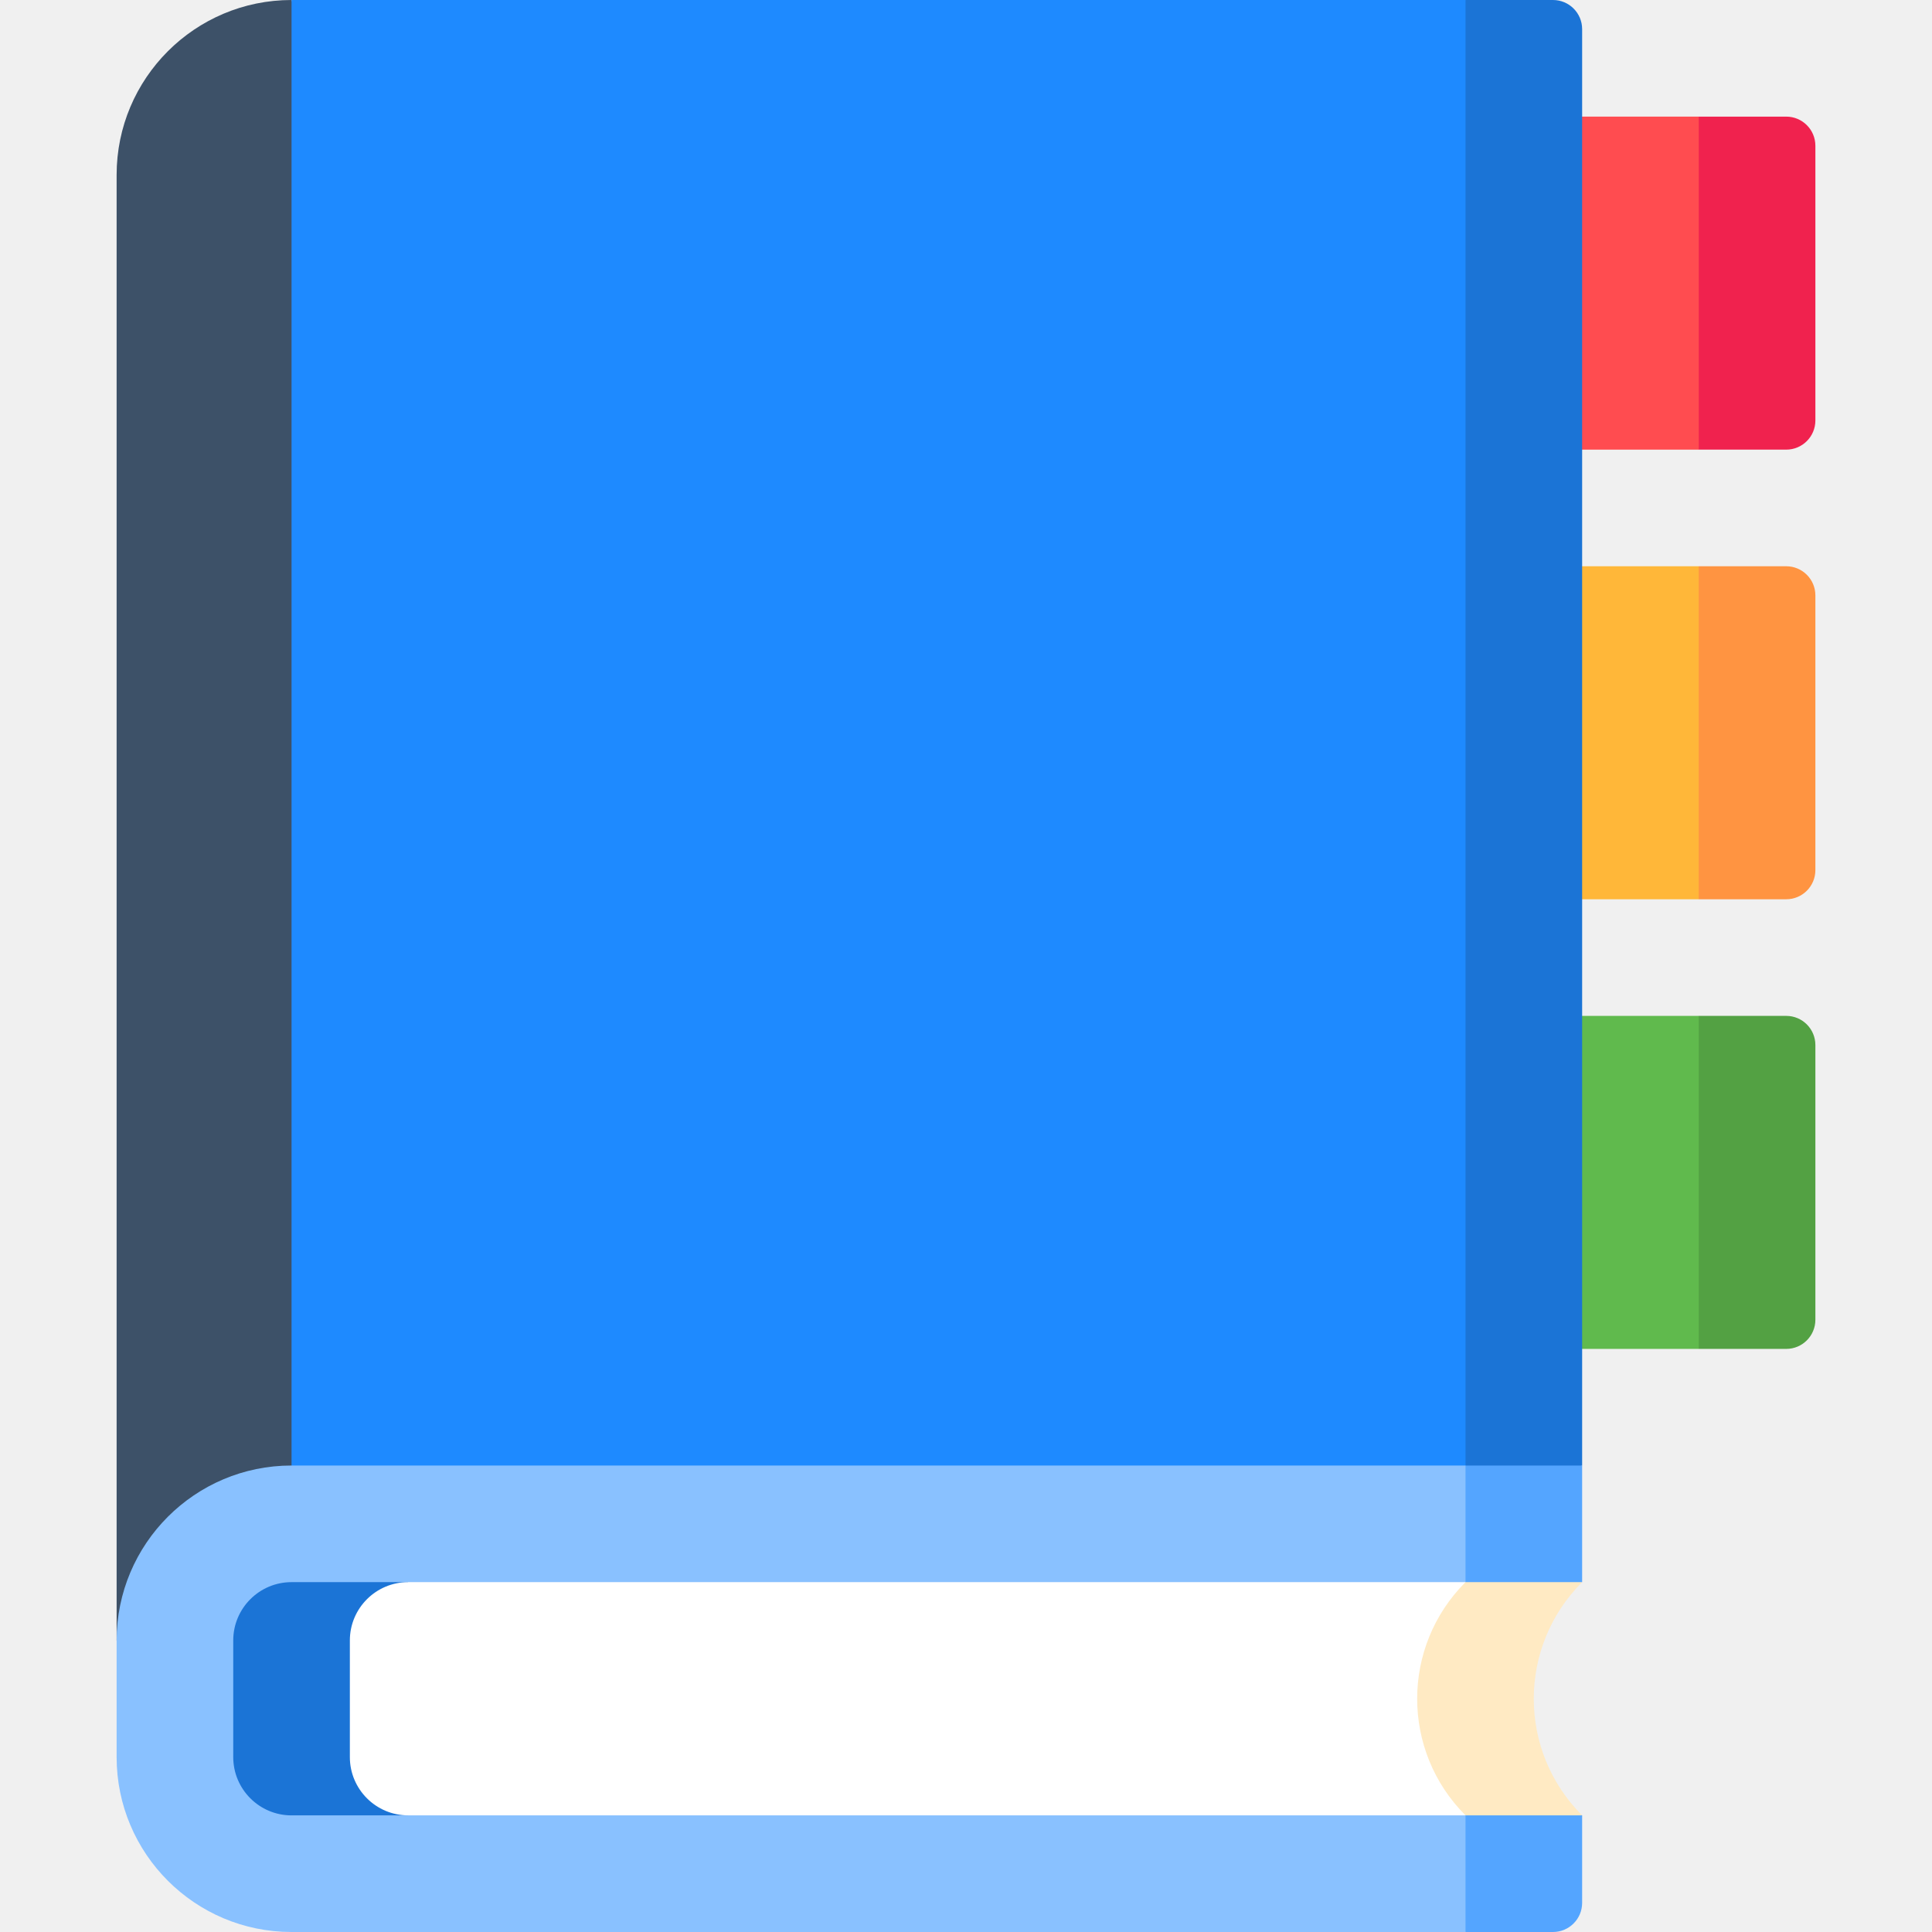
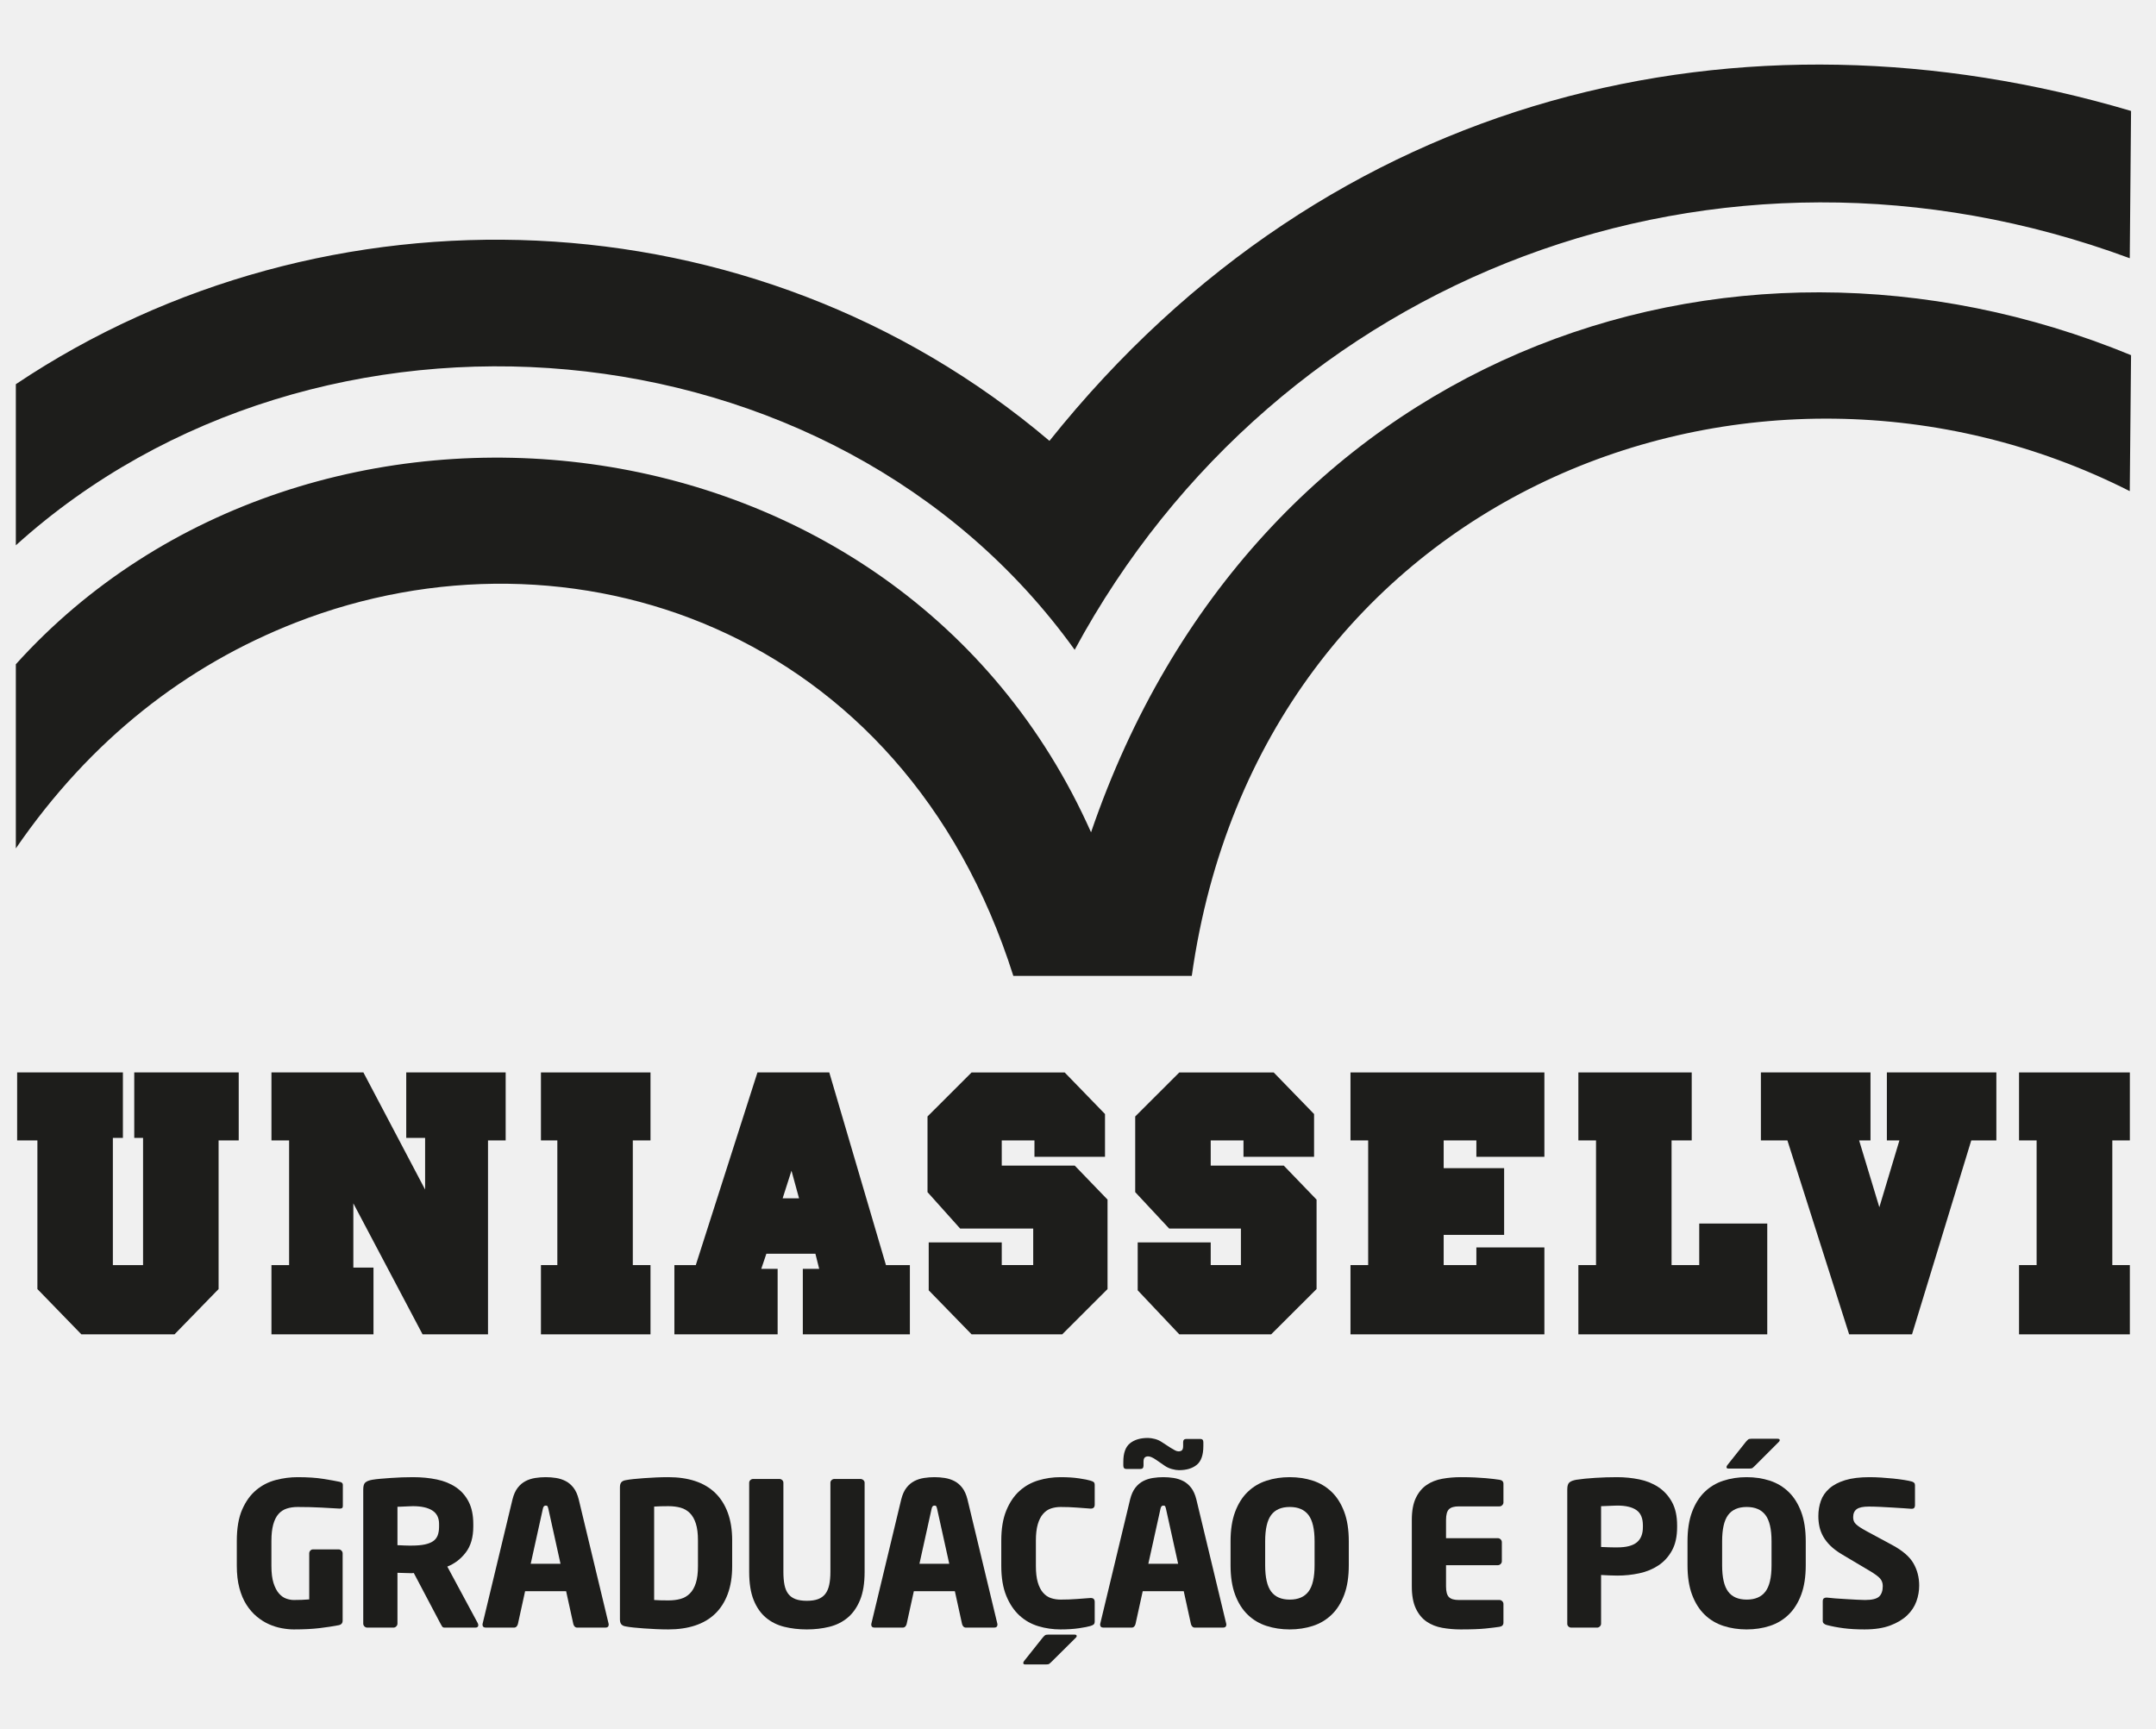
- <svg xmlns="http://www.w3.org/2000/svg" id="Layer_1" enable-background="new 0 0 497 497" height="512" viewBox="0 0 497 497" width="512">
-   <g>
-     <path d="m437 30-30 42.833 30 42.833h22.5c4.142 0 7.5-3.358 7.5-7.5v-70.666c0-4.142-3.358-7.5-7.5-7.5z" fill="#f0224e" />
-     <path d="m437 145.667-30 42.833 30 42.833h22.5c4.142 0 7.5-3.358 7.5-7.5v-70.667c0-4.142-3.358-7.5-7.5-7.5h-22.5z" fill="#ff9441" />
-     <path d="m437 261.333-30 42.833 30 42.834h22.5c4.142 0 7.5-3.358 7.5-7.5v-70.667c0-4.142-3.358-7.5-7.5-7.5z" fill="#53a143" />
-     <path d="m377 30h60v85.667h-60z" fill="#ff4c50" />
-     <path d="m377 145.667h60v85.667h-60z" fill="#ffb739" />
-     <path d="m377 261.333h60v85.667h-60z" fill="#60ba4d" />
-     <path d="m407 7.5v369.5l-105 45v-392l75-30h22.5c4.142 0 7.5 3.358 7.5 7.5z" fill="#1b74d6" />
-     <path d="m30 45v377h165l-120-422c-24.85 0-45 20.15-45 45z" fill="#3d5168" />
-     <path d="m75 0h302v422h-302z" fill="#1e8aff" />
-     <path d="m407 377h-30l-70 60 70 60h22.5c4.142 0 7.5-3.358 7.5-7.5v-22.5l-60-30 60-30z" fill="#54a5ff" />
-     <path d="m75 377c-24.85 0-45 20.15-45 45v30c0 24.85 20.15 45 45 45h302v-120z" fill="#89c1ff" />
-     <path d="m407 407h-30l-63.952 30 63.952 30h30c-8.29-8.29-12.44-19.14-12.44-30s4.15-21.71 12.44-30z" fill="#ffeac3" />
-     <path d="m75 407c-8.28 0-15 6.72-15 15v30c0 8.28 6.72 15 15 15h30v-60z" fill="#1b74d6" />
-     <path d="m377 407h-272c-8.28 0-15 6.72-15 15v30c0 8.28 6.72 15 15 15h272c-8.29-8.29-12.44-19.14-12.44-30s4.15-21.71 12.44-30z" fill="#fff" />
+ <svg xmlns="http://www.w3.org/2000/svg" viewBox="130 130 504.479 353.107" height="613.107" width="764.479" xml:space="preserve" id="svg2" version="1.1">
+   <defs id="defs6">
+     <clipPath id="clipPath58" clipPathUnits="userSpaceOnUse">
+       <path id="path56" d="M 0,459.83 H 573.359 V 0 H 0 Z" />
+     </clipPath>
+     <clipPath id="clipPath74" clipPathUnits="userSpaceOnUse">
+       <path id="path72" d="M 0,459.83 H 573.359 V 0 H 0 Z" />
+     </clipPath>
+     <clipPath id="clipPath118" clipPathUnits="userSpaceOnUse">
+       <path id="path116" d="M 0,459.83 H 573.359 V 0 H 0 Z" />
+     </clipPath>
+     <clipPath id="clipPath130" clipPathUnits="userSpaceOnUse">
+       <path id="path128" d="M 0,459.83 H 573.359 V 0 H 0 Z" />
+     </clipPath>
+   </defs>
+   <g transform="matrix(1.333333,0,0,-1.333333,0,613.1067)" id="g10">
+     <g transform="translate(471.2706,193.42)" id="g12">
+       <path id="path14" style="fill:#1d1d1b;fill-opacity:1;fill-rule:nonzero;stroke:none" d="M 0,0 V -11.929 H -3.079 V -33.811 H 0 v -12.154 h -19.447 v 12.154 h 3.086 v 21.882 h -3.086 V 0 Z" />
+     </g>
+     <g transform="translate(447.8438,193.42)" id="g16">
+       <path id="path18" style="fill:#1d1d1b;fill-opacity:1;fill-rule:nonzero;stroke:none" d="m 0,0 v 0 -11.929 h -4.404 l -10.398,-34.036 h -11.033 l -10.834,34.036 h -4.652 V 0 h 19.234 v -11.929 h -1.997 l 3.549,-11.73 3.523,11.73 h -2.202 V 0 Z" />
+     </g>
+     <g transform="translate(394.3819,193.42)" id="g20">
+       <path id="path22" style="fill:#1d1d1b;fill-opacity:1;fill-rule:nonzero;stroke:none" d="M 0,0 V 0 -11.929 H -3.537 V -33.811 H 1.32 v 7.291 h 11.936 v -19.445 h -33.147 v 12.154 h 3.098 v 21.882 h -3.098 V 0 Z" />
+     </g>
+     <g transform="translate(368.5265,193.42)" id="g24">
+       <path id="path26" style="fill:#1d1d1b;fill-opacity:1;fill-rule:nonzero;stroke:none" d="m 0,0 v 0 -14.808 h -11.936 v 2.879 h -5.738 v -4.87 H -7.065 V -28.51 h -10.609 v -5.301 h 5.738 v 3.099 H 0 v -15.253 h -34.028 v 12.154 h 3.104 v 21.882 h -3.104 V 0 Z" />
+     </g>
+     <g transform="translate(328.546,171.1006)" id="g28">
+       <path id="path30" style="fill:#1d1d1b;fill-opacity:1;fill-rule:nonzero;stroke:none" d="m 0,0 v 0 -15.697 l -7.968,-7.948 H -24.09 l -7.299,7.728 v 8.406 h 12.813 v -3.979 h 5.3 v 6.407 h -12.585 l -5.965,6.397 v 13.277 l 7.736,7.727 h 16.567 l 7.084,-7.297 v -7.51 h -12.386 v 2.879 h -5.751 V 5.965 h 12.824 z" />
+     </g>
+     <g transform="translate(291.8634,171.1006)" id="g32">
+       <path id="path34" style="fill:#1d1d1b;fill-opacity:1;fill-rule:nonzero;stroke:none" d="m 0,0 v 0 -15.697 l -7.955,-7.948 h -15.903 l -7.524,7.728 v 8.406 h 12.818 v -3.979 h 5.52 v 6.407 h -12.817 l -5.733,6.397 v 13.277 l 7.736,7.727 h 16.336 l 7.078,-7.297 v -7.51 h -12.381 v 2.879 h -5.739 V 5.965 h 12.811 z" />
+     </g>
+     <g transform="translate(252.9776,159.6094)" id="g36">
+       <path id="path38" style="fill:#1d1d1b;fill-opacity:1;fill-rule:nonzero;stroke:none" d="M 0,0 -9.946,33.811 H -22.552 L -33.372,0 h -3.756 v -12.154 h 18.119 v 11.498 h -2.872 l 0.895,2.647 h 8.606 l 0.662,-2.647 H -14.59 V -12.154 H 4.199 L 4.199,0 Z m -18.131,11.718 1.552,4.849 1.327,-4.849 z" />
+     </g>
+     <g transform="translate(211.6568,193.42)" id="g40">
+       <path id="path42" style="fill:#1d1d1b;fill-opacity:1;fill-rule:nonzero;stroke:none" d="M 0,0 V 0 -11.929 H -3.104 V -33.811 H 0 v -12.154 h -19.226 v 12.154 h 2.878 v 21.882 h -2.878 V 0 Z" />
+     </g>
+     <g transform="translate(186.2394,193.42)" id="g44">
+       <path id="path46" style="fill:#1d1d1b;fill-opacity:1;fill-rule:nonzero;stroke:none" d="m 0,0 v 0 -11.929 h -3.098 v -34.036 h -11.484 l -12.148,22.988 v -11.27 h 3.534 v -11.718 h -17.905 v 12.154 h 3.098 v 21.882 h -3.098 V 0 h 16.136 l 10.828,-20.555 v 9.071 h -3.312 V 0 Z" />
+     </g>
+     <g transform="translate(139.3927,193.42)" id="g48">
+       <path id="path50" style="fill:#1d1d1b;fill-opacity:1;fill-rule:nonzero;stroke:none" d="m 0,0 v 0 -11.929 h -3.531 v -26.087 l -7.736,-7.949 h -16.347 l -7.716,7.949 v 26.087 h -3.555 V 0 h 18.562 v -11.484 h -1.763 v -22.327 h 5.3 v 22.327 h -1.547 V 0 Z" />
+     </g>
+     <g id="g52">
+       <g clip-path="url(#clipPath58)" id="g54">
+         <g transform="translate(471.4815,362.1636)" id="g60">
+           <path id="path62" style="fill:#1d1d1b;fill-opacity:1;fill-rule:nonzero;stroke:none" d="m 0,0 -0.226,-25.849 c -72.238,26.741 -149.572,-2.872 -185.159,-68.722 -42.416,58.989 -133.019,66.059 -185.817,18.339 v 28.276 c 54.126,36.238 129.255,34.262 181.392,-9.944 C -140.536,3.765 -67.841,20.106 0,0" />
+         </g>
+         <g transform="translate(471.4815,319.3037)" id="g64">
+           <path id="path66" style="fill:#1d1d1b;fill-opacity:1;fill-rule:nonzero;stroke:none" d="m 0,0 -0.226,-23.864 c -65.829,33.365 -152.67,-0.225 -164.607,-85.07 h -31.319 c -19.312,60.995 -77.86,80.778 -125.929,62.003 -19.235,-7.512 -36.008,-20.526 -49.121,-39.635 v 32.319 c 51.403,57.028 154.887,46.499 188.689,-29.496 C -154.017,-0.451 -71.369,29.388 0,0" />
+         </g>
+       </g>
+     </g>
+     <g id="g68">
+       <g clip-path="url(#clipPath74)" id="g70">
+         <g transform="translate(157.5255,116.9639)" id="g76">
+           <path id="path78" style="fill:#1d1d1b;fill-opacity:1;fill-rule:nonzero;stroke:none" d="m 0,0 c -0.094,-0.058 -0.223,-0.088 -0.387,-0.088 h -0.105 c -0.842,0.047 -1.896,0.106 -3.16,0.177 -1.264,0.069 -2.645,0.104 -4.142,0.104 -0.703,0 -1.341,-0.093 -1.914,-0.281 -0.574,-0.186 -1.06,-0.509 -1.458,-0.965 -0.397,-0.456 -0.702,-1.071 -0.912,-1.843 -0.211,-0.772 -0.317,-1.733 -0.317,-2.879 v -4.389 c 0,-1.218 0.124,-2.212 0.369,-2.985 0.246,-0.772 0.562,-1.381 0.948,-1.825 0.387,-0.445 0.813,-0.75 1.282,-0.914 0.468,-0.163 0.913,-0.245 1.334,-0.245 0.96,0 1.861,0.035 2.704,0.106 v 8.075 c 0,0.187 0.064,0.35 0.193,0.492 0.128,0.14 0.286,0.21 0.474,0.21 h 4.494 c 0.187,0 0.351,-0.07 0.492,-0.21 0.14,-0.142 0.21,-0.305 0.21,-0.492 v -11.797 c 0,-0.445 -0.234,-0.715 -0.702,-0.808 -0.96,-0.187 -2.071,-0.357 -3.336,-0.509 -1.264,-0.153 -2.774,-0.229 -4.529,-0.229 -0.656,0 -1.364,0.071 -2.124,0.211 -0.761,0.141 -1.51,0.374 -2.247,0.702 -0.738,0.328 -1.446,0.773 -2.125,1.335 -0.678,0.562 -1.281,1.252 -1.808,2.071 -0.526,0.819 -0.942,1.796 -1.246,2.932 -0.304,1.135 -0.456,2.44 -0.456,3.915 v 4.354 c 0,2.247 0.316,4.089 0.947,5.53 0.633,1.439 1.458,2.58 2.476,3.424 1.018,0.842 2.165,1.426 3.441,1.755 1.275,0.328 2.545,0.491 3.81,0.491 1.754,0 3.252,-0.1 4.493,-0.298 1.24,-0.199 2.189,-0.369 2.844,-0.51 C -0.059,4.548 0.14,4.371 0.14,4.091 V 0.369 C 0.14,0.182 0.093,0.059 0,0" />
+         </g>
+         <g transform="translate(174.5533,114.1729)" id="g80">
+           <path id="path82" style="fill:#1d1d1b;fill-opacity:1;fill-rule:nonzero;stroke:none" d="M 0,0 C 0,1.076 -0.396,1.866 -1.188,2.37 -1.98,2.873 -3.11,3.125 -4.577,3.125 -4.694,3.125 -4.886,3.119 -5.154,3.107 -5.422,3.096 -5.696,3.084 -5.976,3.072 -6.255,3.061 -6.523,3.049 -6.779,3.037 -7.035,3.025 -7.21,3.02 -7.303,3.02 v -6.742 c 0.093,0 0.257,-0.006 0.49,-0.017 0.232,-0.012 0.482,-0.024 0.751,-0.035 0.268,-0.012 0.518,-0.018 0.75,-0.018 h 0.49 c 0.908,0 1.671,0.064 2.289,0.193 0.617,0.129 1.112,0.322 1.485,0.579 0.373,0.257 0.64,0.597 0.803,1.019 C -0.082,-1.58 0,-1.065 0,-0.457 Z m 6.882,-17.766 c 0,-0.281 -0.175,-0.421 -0.527,-0.421 H 0.953 c -0.189,0 -0.33,0.07 -0.425,0.21 -0.094,0.141 -0.188,0.304 -0.282,0.492 l -4.683,8.882 -0.385,-0.035 c -0.372,0 -0.798,0.012 -1.275,0.035 -0.478,0.024 -0.88,0.036 -1.206,0.036 v -8.918 c 0,-0.188 -0.071,-0.351 -0.212,-0.492 -0.142,-0.14 -0.306,-0.21 -0.495,-0.21 h -4.591 c -0.188,0 -0.353,0.07 -0.494,0.21 -0.142,0.141 -0.212,0.304 -0.212,0.492 V 6.074 c 0,0.609 0.129,1.018 0.387,1.23 0.258,0.21 0.657,0.362 1.196,0.456 0.398,0.069 0.879,0.128 1.442,0.176 0.563,0.046 1.161,0.092 1.794,0.139 0.634,0.047 1.284,0.082 1.952,0.106 0.668,0.023 1.32,0.035 1.953,0.035 1.5,0 2.895,-0.135 4.185,-0.404 C 0.892,7.543 2.011,7.087 2.962,6.443 3.911,5.799 4.656,4.951 5.195,3.897 5.734,2.845 6.004,1.545 6.004,0 V -0.457 C 6.004,-2.329 5.568,-3.84 4.697,-4.985 3.826,-6.133 2.742,-6.964 1.447,-7.479 l 5.33,-9.901 c 0.07,-0.141 0.105,-0.268 0.105,-0.386" />
+         </g>
+         <g transform="translate(193.7237,116.876)" id="g84">
+           <path id="path86" style="fill:#1d1d1b;fill-opacity:1;fill-rule:nonzero;stroke:none" d="M 0,0 C -0.047,0.187 -0.094,0.322 -0.14,0.404 -0.187,0.485 -0.293,0.527 -0.456,0.527 -0.714,0.527 -0.877,0.352 -0.948,0 L -3.09,-9.69 h 5.232 z m 10.604,-20.329 c 0,-0.374 -0.199,-0.562 -0.597,-0.562 H 5.091 c -0.187,0 -0.339,0.059 -0.456,0.176 -0.118,0.116 -0.199,0.269 -0.246,0.456 L 3.125,-14.5 h -7.198 l -1.263,-5.759 c -0.048,-0.187 -0.13,-0.34 -0.247,-0.456 -0.117,-0.117 -0.269,-0.176 -0.456,-0.176 h -4.916 c -0.398,0 -0.596,0.188 -0.596,0.562 0,0.023 0.005,0.047 0.017,0.07 0.012,0.024 0.018,0.059 0.018,0.106 l 5.231,21.768 c 0.211,0.843 0.515,1.522 0.913,2.037 0.398,0.514 0.861,0.907 1.387,1.177 0.527,0.268 1.094,0.45 1.703,0.543 0.608,0.094 1.217,0.141 1.826,0.141 0.608,0 1.211,-0.047 1.808,-0.141 C 1.949,5.279 2.511,5.097 3.038,4.829 3.564,4.559 4.026,4.166 4.424,3.652 4.822,3.137 5.126,2.458 5.337,1.615 l 5.232,-21.768 c 0,-0.047 0.005,-0.082 0.017,-0.106 0.012,-0.023 0.018,-0.047 0.018,-0.07" />
+         </g>
+         <g transform="translate(219.9864,111.294)" id="g88">
+           <path id="path90" style="fill:#1d1d1b;fill-opacity:1;fill-rule:nonzero;stroke:none" d="m 0,0 c 0,1.193 -0.123,2.177 -0.369,2.949 -0.245,0.773 -0.597,1.387 -1.053,1.844 -0.456,0.456 -1.001,0.772 -1.633,0.947 -0.632,0.176 -1.346,0.264 -2.141,0.264 -0.446,0 -0.908,-0.006 -1.387,-0.018 -0.48,-0.011 -0.849,-0.03 -1.106,-0.052 v -16.397 c 0.257,-0.024 0.626,-0.041 1.106,-0.053 0.479,-0.011 0.941,-0.017 1.387,-0.017 0.795,0 1.509,0.088 2.141,0.263 0.632,0.175 1.177,0.492 1.633,0.948 0.456,0.457 0.808,1.071 1.053,1.843 C -0.123,-6.706 0,-5.724 0,-4.529 Z m 6.004,-4.529 c 0,-1.85 -0.258,-3.471 -0.773,-4.864 -0.515,-1.392 -1.252,-2.55 -2.211,-3.475 -0.96,-0.926 -2.131,-1.615 -3.512,-2.071 -1.381,-0.457 -2.949,-0.686 -4.704,-0.686 -0.726,0 -1.458,0.019 -2.195,0.053 -0.737,0.035 -1.44,0.077 -2.107,0.123 -0.667,0.047 -1.276,0.1 -1.825,0.158 -0.551,0.059 -1.001,0.123 -1.352,0.193 -0.328,0.046 -0.579,0.163 -0.755,0.351 -0.175,0.187 -0.263,0.479 -0.263,0.878 V 9.339 c 0,0.398 0.088,0.69 0.263,0.879 0.176,0.186 0.427,0.303 0.755,0.35 0.351,0.071 0.801,0.135 1.352,0.194 0.549,0.057 1.158,0.11 1.825,0.158 0.667,0.046 1.37,0.087 2.107,0.123 0.737,0.035 1.469,0.052 2.195,0.052 1.755,0 3.323,-0.229 4.704,-0.684 C 0.889,9.954 2.06,9.263 3.02,8.339 3.979,7.413 4.716,6.255 5.231,4.863 5.746,3.47 6.004,1.849 6.004,0 Z" />
+         </g>
+         <g transform="translate(248.4264,100.8135)" id="g92">
+           <path id="path94" style="fill:#1d1d1b;fill-opacity:1;fill-rule:nonzero;stroke:none" d="m 0,0 c -0.539,-1.3 -1.264,-2.33 -2.177,-3.09 -0.913,-0.761 -1.984,-1.294 -3.213,-1.597 -1.229,-0.304 -2.546,-0.458 -3.95,-0.458 -1.405,0 -2.721,0.154 -3.95,0.458 -1.229,0.303 -2.299,0.836 -3.212,1.597 -0.914,0.76 -1.633,1.79 -2.16,3.09 -0.526,1.299 -0.79,2.955 -0.79,4.968 v 15.625 c 0,0.186 0.071,0.344 0.211,0.473 0.14,0.129 0.304,0.194 0.491,0.194 h 4.6 c 0.187,0 0.351,-0.065 0.491,-0.194 0.141,-0.129 0.211,-0.287 0.211,-0.473 V 4.968 c 0,-0.89 0.064,-1.656 0.193,-2.3 0.129,-0.644 0.351,-1.171 0.667,-1.58 0.316,-0.409 0.738,-0.714 1.264,-0.913 0.527,-0.198 1.188,-0.298 1.984,-0.298 0.796,0 1.457,0.1 1.984,0.298 0.526,0.199 0.948,0.504 1.264,0.913 0.316,0.409 0.544,0.936 0.684,1.58 0.141,0.644 0.211,1.41 0.211,2.3 v 15.625 c 0,0.186 0.071,0.344 0.211,0.473 0.14,0.129 0.304,0.194 0.491,0.194 H 0.07 c 0.187,0 0.356,-0.065 0.509,-0.194 0.152,-0.129 0.228,-0.287 0.228,-0.473 V 4.968 C 0.807,2.955 0.538,1.299 0,0" />
+         </g>
+         <g transform="translate(261.9444,116.876)" id="g96">
+           <path id="path98" style="fill:#1d1d1b;fill-opacity:1;fill-rule:nonzero;stroke:none" d="M 0,0 C -0.047,0.187 -0.094,0.322 -0.14,0.404 -0.187,0.485 -0.293,0.527 -0.456,0.527 -0.714,0.527 -0.878,0.352 -0.948,0 L -3.09,-9.69 h 5.232 z m 10.604,-20.329 c 0,-0.374 -0.199,-0.562 -0.597,-0.562 H 5.091 c -0.187,0 -0.339,0.059 -0.456,0.176 -0.118,0.116 -0.199,0.269 -0.246,0.456 L 3.125,-14.5 h -7.198 l -1.264,-5.759 c -0.047,-0.187 -0.129,-0.34 -0.246,-0.456 -0.117,-0.117 -0.269,-0.176 -0.456,-0.176 h -4.916 c -0.398,0 -0.596,0.188 -0.596,0.562 0,0.023 0.005,0.047 0.017,0.07 0.012,0.024 0.018,0.059 0.018,0.106 l 5.231,21.768 c 0.211,0.843 0.515,1.522 0.913,2.037 0.398,0.514 0.861,0.907 1.387,1.177 0.527,0.268 1.094,0.45 1.703,0.543 0.608,0.094 1.217,0.141 1.826,0.141 0.608,0 1.211,-0.047 1.808,-0.141 C 1.949,5.279 2.511,5.097 3.038,4.829 3.564,4.559 4.026,4.166 4.424,3.652 4.822,3.137 5.126,2.458 5.337,1.615 l 5.232,-21.768 c 0,-0.047 0.005,-0.082 0.017,-0.106 0.012,-0.023 0.018,-0.047 0.018,-0.07" />
+         </g>
+         <g transform="translate(286.4518,94.5108)" id="g100">
+           <path id="path102" style="fill:#1d1d1b;fill-opacity:1;fill-rule:nonzero;stroke:none" d="M 0,0 C 0,-0.093 -0.046,-0.187 -0.14,-0.281 L -4.459,-4.564 C -4.6,-4.705 -4.717,-4.811 -4.81,-4.88 -4.904,-4.95 -5.068,-4.985 -5.302,-4.985 h -3.757 c -0.21,0 -0.316,0.082 -0.316,0.245 0,0.118 0.047,0.234 0.141,0.351 l 3.265,4.108 c 0.164,0.188 0.299,0.322 0.404,0.404 0.106,0.082 0.286,0.123 0.544,0.123 h 4.635 C -0.128,0.246 0,0.164 0,0 M 3.16,2.563 C 3.16,2.306 3.095,2.125 2.967,2.019 2.838,1.913 2.645,1.826 2.388,1.755 2.013,1.639 1.358,1.51 0.422,1.369 -0.515,1.229 -1.603,1.158 -2.844,1.158 c -1.334,0 -2.628,0.188 -3.88,0.562 -1.252,0.375 -2.358,1.001 -3.318,1.879 -0.959,0.878 -1.732,2.03 -2.317,3.459 -0.585,1.427 -0.877,3.183 -0.877,5.266 v 4.424 c 0,2.083 0.292,3.838 0.877,5.267 0.585,1.427 1.358,2.575 2.317,3.44 0.96,0.866 2.066,1.486 3.318,1.861 1.252,0.374 2.546,0.562 3.88,0.562 1.241,0 2.329,-0.07 3.266,-0.212 0.936,-0.142 1.591,-0.271 1.966,-0.389 0.257,-0.071 0.45,-0.153 0.579,-0.248 C 3.095,26.936 3.16,26.758 3.16,26.5 v -3.43 c 0,-0.469 -0.223,-0.705 -0.667,-0.705 H 2.388 c -0.68,0.047 -1.469,0.106 -2.37,0.177 -0.901,0.069 -1.844,0.104 -2.827,0.104 -0.608,0 -1.176,-0.087 -1.702,-0.262 -0.527,-0.176 -0.989,-0.491 -1.387,-0.947 -0.399,-0.455 -0.708,-1.062 -0.931,-1.822 -0.222,-0.759 -0.334,-1.721 -0.334,-2.889 v -4.414 c 0,-1.168 0.112,-2.132 0.334,-2.891 0.223,-0.76 0.532,-1.367 0.931,-1.822 0.398,-0.455 0.86,-0.771 1.387,-0.946 0.526,-0.175 1.094,-0.262 1.702,-0.262 0.983,0 1.926,0.035 2.827,0.104 0.901,0.07 1.69,0.129 2.37,0.176 h 0.105 c 0.444,0 0.667,-0.234 0.667,-0.702 z" />
+         </g>
+         <g transform="translate(302.1104,116.876)" id="g104">
+           <path id="path106" style="fill:#1d1d1b;fill-opacity:1;fill-rule:nonzero;stroke:none" d="M 0,0 C -0.047,0.187 -0.094,0.322 -0.14,0.404 -0.187,0.485 -0.292,0.527 -0.456,0.527 -0.714,0.527 -0.877,0.352 -0.947,0 L -3.089,-9.69 H 2.143 Z M 6.566,10.955 C 6.566,9.41 6.186,8.322 5.426,7.69 4.664,7.059 3.617,6.742 2.282,6.742 1.932,6.742 1.522,6.806 1.054,6.935 0.585,7.063 0.164,7.256 -0.21,7.514 L -1.685,8.532 C -2.294,8.954 -2.773,9.164 -3.124,9.164 -3.358,9.164 -3.552,9.1 -3.704,8.972 -3.856,8.843 -3.932,8.591 -3.932,8.216 V 7.549 c 0,-0.399 -0.175,-0.597 -0.527,-0.597 h -2.493 c -0.351,0 -0.526,0.198 -0.526,0.597 v 0.667 c 0,1.522 0.386,2.599 1.159,3.231 0.772,0.632 1.825,0.948 3.159,0.948 0.351,0 0.756,-0.059 1.212,-0.175 0.457,-0.118 0.872,-0.305 1.246,-0.563 l 1.511,-0.983 c 0.303,-0.187 0.567,-0.339 0.79,-0.456 0.221,-0.117 0.425,-0.176 0.614,-0.176 0.257,0 0.456,0.064 0.597,0.193 0.14,0.129 0.21,0.38 0.21,0.755 v 0.667 c 0,0.374 0.187,0.563 0.562,0.563 h 2.457 c 0.352,0 0.527,-0.189 0.527,-0.563 z m 4.038,-31.284 c 0,-0.374 -0.199,-0.562 -0.597,-0.562 H 5.092 c -0.188,0 -0.34,0.059 -0.456,0.176 -0.118,0.116 -0.2,0.269 -0.247,0.456 L 3.125,-14.5 h -7.197 l -1.264,-5.759 c -0.048,-0.187 -0.129,-0.34 -0.246,-0.456 -0.117,-0.117 -0.27,-0.176 -0.456,-0.176 h -4.916 c -0.399,0 -0.597,0.188 -0.597,0.562 0,0.023 0.005,0.047 0.018,0.07 0.011,0.024 0.017,0.059 0.017,0.106 l 5.232,21.768 c 0.211,0.843 0.514,1.522 0.913,2.037 0.397,0.514 0.86,0.907 1.387,1.177 0.526,0.268 1.093,0.45 1.703,0.543 0.608,0.094 1.216,0.141 1.825,0.141 0.608,0 1.211,-0.047 1.809,-0.141 C 1.949,5.279 2.511,5.097 3.038,4.829 3.564,4.559 4.026,4.166 4.425,3.652 4.822,3.137 5.127,2.458 5.338,1.615 l 5.23,-21.768 c 0,-0.047 0.006,-0.082 0.019,-0.106 0.012,-0.023 0.017,-0.047 0.017,-0.07" />
+         </g>
+         <g transform="translate(328.1974,111.128)" id="g108">
+           <path id="path110" style="fill:#1d1d1b;fill-opacity:1;fill-rule:nonzero;stroke:none" d="m 0,0 c 0,2.139 -0.356,3.679 -1.07,4.619 -0.714,0.94 -1.809,1.41 -3.283,1.41 -1.475,0 -2.564,-0.47 -3.266,-1.41 C -8.321,3.679 -8.672,2.139 -8.672,0 v -4.197 c 0,-2.14 0.351,-3.68 1.053,-4.619 0.702,-0.941 1.791,-1.411 3.266,-1.411 1.474,0 2.569,0.47 3.283,1.411 0.714,0.939 1.07,2.479 1.07,4.619 z m 6.005,-4.188 c 0,-2.037 -0.27,-3.769 -0.807,-5.197 -0.538,-1.428 -1.273,-2.592 -2.208,-3.493 -0.935,-0.901 -2.033,-1.557 -3.296,-1.966 -1.261,-0.409 -2.616,-0.615 -4.065,-0.615 -1.448,0 -2.805,0.206 -4.066,0.615 -1.261,0.409 -2.361,1.065 -3.294,1.966 -0.936,0.901 -1.671,2.065 -2.209,3.493 -0.538,1.428 -0.806,3.16 -0.806,5.197 v 4.178 c 0,2.036 0.268,3.769 0.806,5.197 0.538,1.427 1.273,2.592 2.209,3.493 0.933,0.901 2.033,1.557 3.294,1.966 1.261,0.41 2.618,0.615 4.066,0.615 1.449,0 2.804,-0.205 4.065,-0.615 C 0.957,10.237 2.055,9.581 2.99,8.68 3.925,7.779 4.66,6.614 5.198,5.187 5.735,3.759 6.005,2.026 6.005,-0.01 Z" />
+         </g>
+       </g>
+     </g>
+     <g id="g112">
+       <g clip-path="url(#clipPath118)" id="g114">
+         <g transform="translate(360.6407,96.126)" id="g120">
+           <path id="path122" style="fill:#1d1d1b;fill-opacity:1;fill-rule:nonzero;stroke:none" d="m 0,0 c -0.609,-0.094 -1.422,-0.193 -2.44,-0.299 -1.019,-0.105 -2.476,-0.158 -4.372,-0.158 -1.123,0 -2.203,0.095 -3.237,0.281 -1.034,0.188 -1.945,0.55 -2.734,1.089 -0.789,0.538 -1.419,1.305 -1.89,2.3 -0.471,0.994 -0.706,2.288 -0.706,3.88 v 11.656 c 0,1.592 0.235,2.88 0.706,3.862 0.471,0.984 1.101,1.744 1.89,2.283 0.789,0.538 1.706,0.901 2.752,1.088 1.046,0.187 2.131,0.281 3.254,0.281 0.936,0 1.761,-0.017 2.475,-0.052 0.714,-0.036 1.34,-0.077 1.879,-0.123 0.538,-0.048 1.001,-0.095 1.387,-0.141 0.387,-0.048 0.731,-0.094 1.036,-0.14 0.468,-0.071 0.701,-0.305 0.701,-0.703 v -3.265 c 0,-0.188 -0.069,-0.352 -0.21,-0.491 C 0.351,21.207 0.187,21.137 0,21.137 h -7.128 c -0.819,0 -1.398,-0.17 -1.737,-0.509 -0.34,-0.34 -0.51,-0.966 -0.51,-1.879 v -3.195 h 9.094 c 0.187,0 0.35,-0.07 0.492,-0.21 0.14,-0.142 0.21,-0.305 0.21,-0.492 v -3.335 c 0,-0.188 -0.07,-0.352 -0.21,-0.492 -0.142,-0.14 -0.305,-0.212 -0.492,-0.212 h -9.094 v -3.72 c 0,-0.913 0.17,-1.54 0.51,-1.879 0.339,-0.34 0.918,-0.509 1.737,-0.509 H 0 c 0.187,0 0.351,-0.07 0.491,-0.211 0.141,-0.14 0.21,-0.305 0.21,-0.491 V 0.737 C 0.701,0.316 0.468,0.07 0,0" />
+         </g>
+       </g>
+     </g>
+     <g id="g124">
+       <g clip-path="url(#clipPath130)" id="g126">
+         <g transform="translate(385.8136,113.9278)" id="g132">
+           <path id="path134" style="fill:#1d1d1b;fill-opacity:1;fill-rule:nonzero;stroke:none" d="m 0,0 c 0,1.264 -0.38,2.159 -1.141,2.686 -0.761,0.526 -1.879,0.79 -3.353,0.79 -0.117,0 -0.317,-0.007 -0.597,-0.018 C -5.371,3.445 -5.659,3.434 -5.951,3.423 -6.244,3.41 -6.524,3.398 -6.793,3.388 -7.063,3.376 -7.244,3.37 -7.338,3.37 v -7.162 c 0.094,0 0.275,-0.007 0.545,-0.019 0.269,-0.011 0.562,-0.023 0.877,-0.034 0.316,-0.012 0.608,-0.018 0.878,-0.018 h 0.544 c 1.568,0 2.709,0.293 3.424,0.878 C -0.356,-2.4 0,-1.511 0,-0.316 Z M 6.005,-0.316 C 6.005,-1.955 5.704,-3.318 5.106,-4.407 4.508,-5.496 3.716,-6.368 2.73,-7.023 1.744,-7.679 0.624,-8.141 -0.632,-8.409 c -1.255,-0.27 -2.54,-0.404 -3.854,-0.404 -0.422,0 -0.892,0.011 -1.409,0.035 -0.516,0.022 -0.998,0.046 -1.443,0.07 v -8.532 c 0,-0.188 -0.07,-0.351 -0.211,-0.491 -0.139,-0.141 -0.305,-0.211 -0.491,-0.211 h -4.529 c -0.188,0 -0.352,0.064 -0.493,0.193 -0.139,0.129 -0.209,0.286 -0.209,0.474 V 6.319 c 0,0.609 0.128,1.018 0.386,1.23 0.258,0.21 0.656,0.362 1.197,0.456 0.89,0.141 1.987,0.251 3.288,0.333 1.301,0.082 2.586,0.123 3.852,0.123 1.336,0 2.638,-0.129 3.904,-0.387 C 0.622,7.817 1.747,7.36 2.733,6.705 3.718,6.05 4.509,5.178 5.107,4.09 5.705,3.002 6.005,1.638 6.005,0 Z" />
+         </g>
+         <g transform="translate(409.8292,128.8838)" id="g136">
+           <path id="path138" style="fill:#1d1d1b;fill-opacity:1;fill-rule:nonzero;stroke:none" d="M 0,0 C 0,-0.093 -0.047,-0.187 -0.14,-0.28 L -4.424,-4.563 C -4.563,-4.704 -4.682,-4.81 -4.775,-4.88 -4.868,-4.949 -5.033,-4.984 -5.267,-4.984 h -3.756 c -0.211,0 -0.316,0.081 -0.316,0.245 0,0.117 0.046,0.233 0.14,0.35 l 3.265,4.109 c 0.163,0.187 0.298,0.322 0.404,0.403 0.106,0.082 0.287,0.123 0.545,0.123 h 4.599 C -0.129,0.246 0,0.164 0,0 m -1.439,-17.756 c 0,2.139 -0.358,3.679 -1.072,4.619 -0.714,0.94 -1.807,1.41 -3.282,1.41 -1.475,0 -2.563,-0.47 -3.266,-1.41 -0.702,-0.94 -1.052,-2.48 -1.052,-4.619 v -4.197 c 0,-2.14 0.35,-3.68 1.052,-4.619 0.703,-0.941 1.791,-1.41 3.266,-1.41 1.475,0 2.568,0.469 3.282,1.41 0.714,0.939 1.072,2.479 1.072,4.619 z m 6.003,-4.188 c 0,-2.036 -0.268,-3.769 -0.806,-5.197 -0.537,-1.427 -1.274,-2.591 -2.208,-3.493 -0.935,-0.901 -2.032,-1.556 -3.295,-1.966 -1.262,-0.409 -2.617,-0.615 -4.066,-0.615 -1.449,0 -2.804,0.206 -4.066,0.615 -1.262,0.41 -2.36,1.065 -3.295,1.966 -0.934,0.902 -1.671,2.066 -2.208,3.493 -0.538,1.428 -0.806,3.161 -0.806,5.197 v 4.178 c 0,2.037 0.268,3.769 0.806,5.197 0.537,1.427 1.274,2.592 2.208,3.493 0.935,0.901 2.033,1.557 3.295,1.967 1.262,0.409 2.617,0.614 4.066,0.614 1.449,0 2.804,-0.205 4.066,-0.614 1.263,-0.41 2.36,-1.066 3.295,-1.967 0.934,-0.901 1.671,-2.066 2.208,-3.493 0.538,-1.428 0.806,-3.16 0.806,-5.197 z" />
+         </g>
+         <g transform="translate(434.3018,103.3594)" id="g140">
+           <path id="path142" style="fill:#1d1d1b;fill-opacity:1;fill-rule:nonzero;stroke:none" d="M 0,0 C 0,-0.937 -0.164,-1.861 -0.492,-2.774 -0.82,-3.688 -1.364,-4.507 -2.124,-5.232 -2.886,-5.958 -3.875,-6.549 -5.092,-7.005 -6.309,-7.462 -7.807,-7.69 -9.586,-7.69 c -1.404,0 -2.64,0.071 -3.704,0.211 -1.065,0.14 -2.042,0.328 -2.932,0.562 -0.187,0.047 -0.351,0.128 -0.491,0.245 -0.141,0.117 -0.211,0.269 -0.211,0.457 v 3.441 c 0,0.257 0.058,0.432 0.176,0.526 0.117,0.094 0.269,0.141 0.456,0.141 h 0.105 c 0.351,-0.047 0.836,-0.094 1.458,-0.141 0.62,-0.047 1.257,-0.087 1.913,-0.123 0.656,-0.035 1.282,-0.07 1.878,-0.106 0.598,-0.034 1.072,-0.051 1.422,-0.051 1.217,0 2.042,0.198 2.476,0.596 0.433,0.398 0.649,1.018 0.649,1.862 0,0.513 -0.157,0.953 -0.473,1.316 -0.317,0.362 -0.931,0.814 -1.844,1.352 l -4.845,2.879 c -0.82,0.491 -1.493,0.995 -2.019,1.509 -0.527,0.515 -0.948,1.054 -1.264,1.616 -0.315,0.561 -0.539,1.141 -0.667,1.738 -0.129,0.597 -0.193,1.211 -0.193,1.843 0,0.959 0.146,1.854 0.439,2.686 0.292,0.83 0.789,1.556 1.491,2.176 0.703,0.621 1.627,1.107 2.775,1.458 1.146,0.351 2.574,0.526 4.283,0.526 0.633,0 1.316,-0.023 2.054,-0.07 0.738,-0.047 1.445,-0.105 2.124,-0.175 0.678,-0.07 1.311,-0.153 1.896,-0.246 0.585,-0.094 1.042,-0.187 1.37,-0.281 0.14,-0.047 0.263,-0.117 0.368,-0.21 0.106,-0.095 0.158,-0.235 0.158,-0.422 v -3.546 c 0,-0.164 -0.04,-0.305 -0.122,-0.421 -0.083,-0.118 -0.242,-0.177 -0.475,-0.177 h -0.07 c -0.258,0.024 -0.672,0.054 -1.246,0.089 -0.575,0.034 -1.224,0.076 -1.95,0.123 -0.724,0.046 -1.468,0.087 -2.229,0.122 -0.76,0.036 -1.434,0.053 -2.019,0.053 -1.005,0 -1.714,-0.152 -2.124,-0.456 -0.409,-0.305 -0.614,-0.772 -0.614,-1.404 0,-0.259 0.035,-0.481 0.106,-0.667 0.069,-0.189 0.192,-0.369 0.368,-0.545 0.175,-0.176 0.415,-0.363 0.719,-0.562 0.305,-0.199 0.691,-0.427 1.16,-0.684 L -4.74,7.127 C -2.914,6.145 -1.669,5.067 -1.001,3.896 -0.334,2.727 0,1.427 0,0" />
+         </g>
+       </g>
+     </g>
  </g>
</svg>
